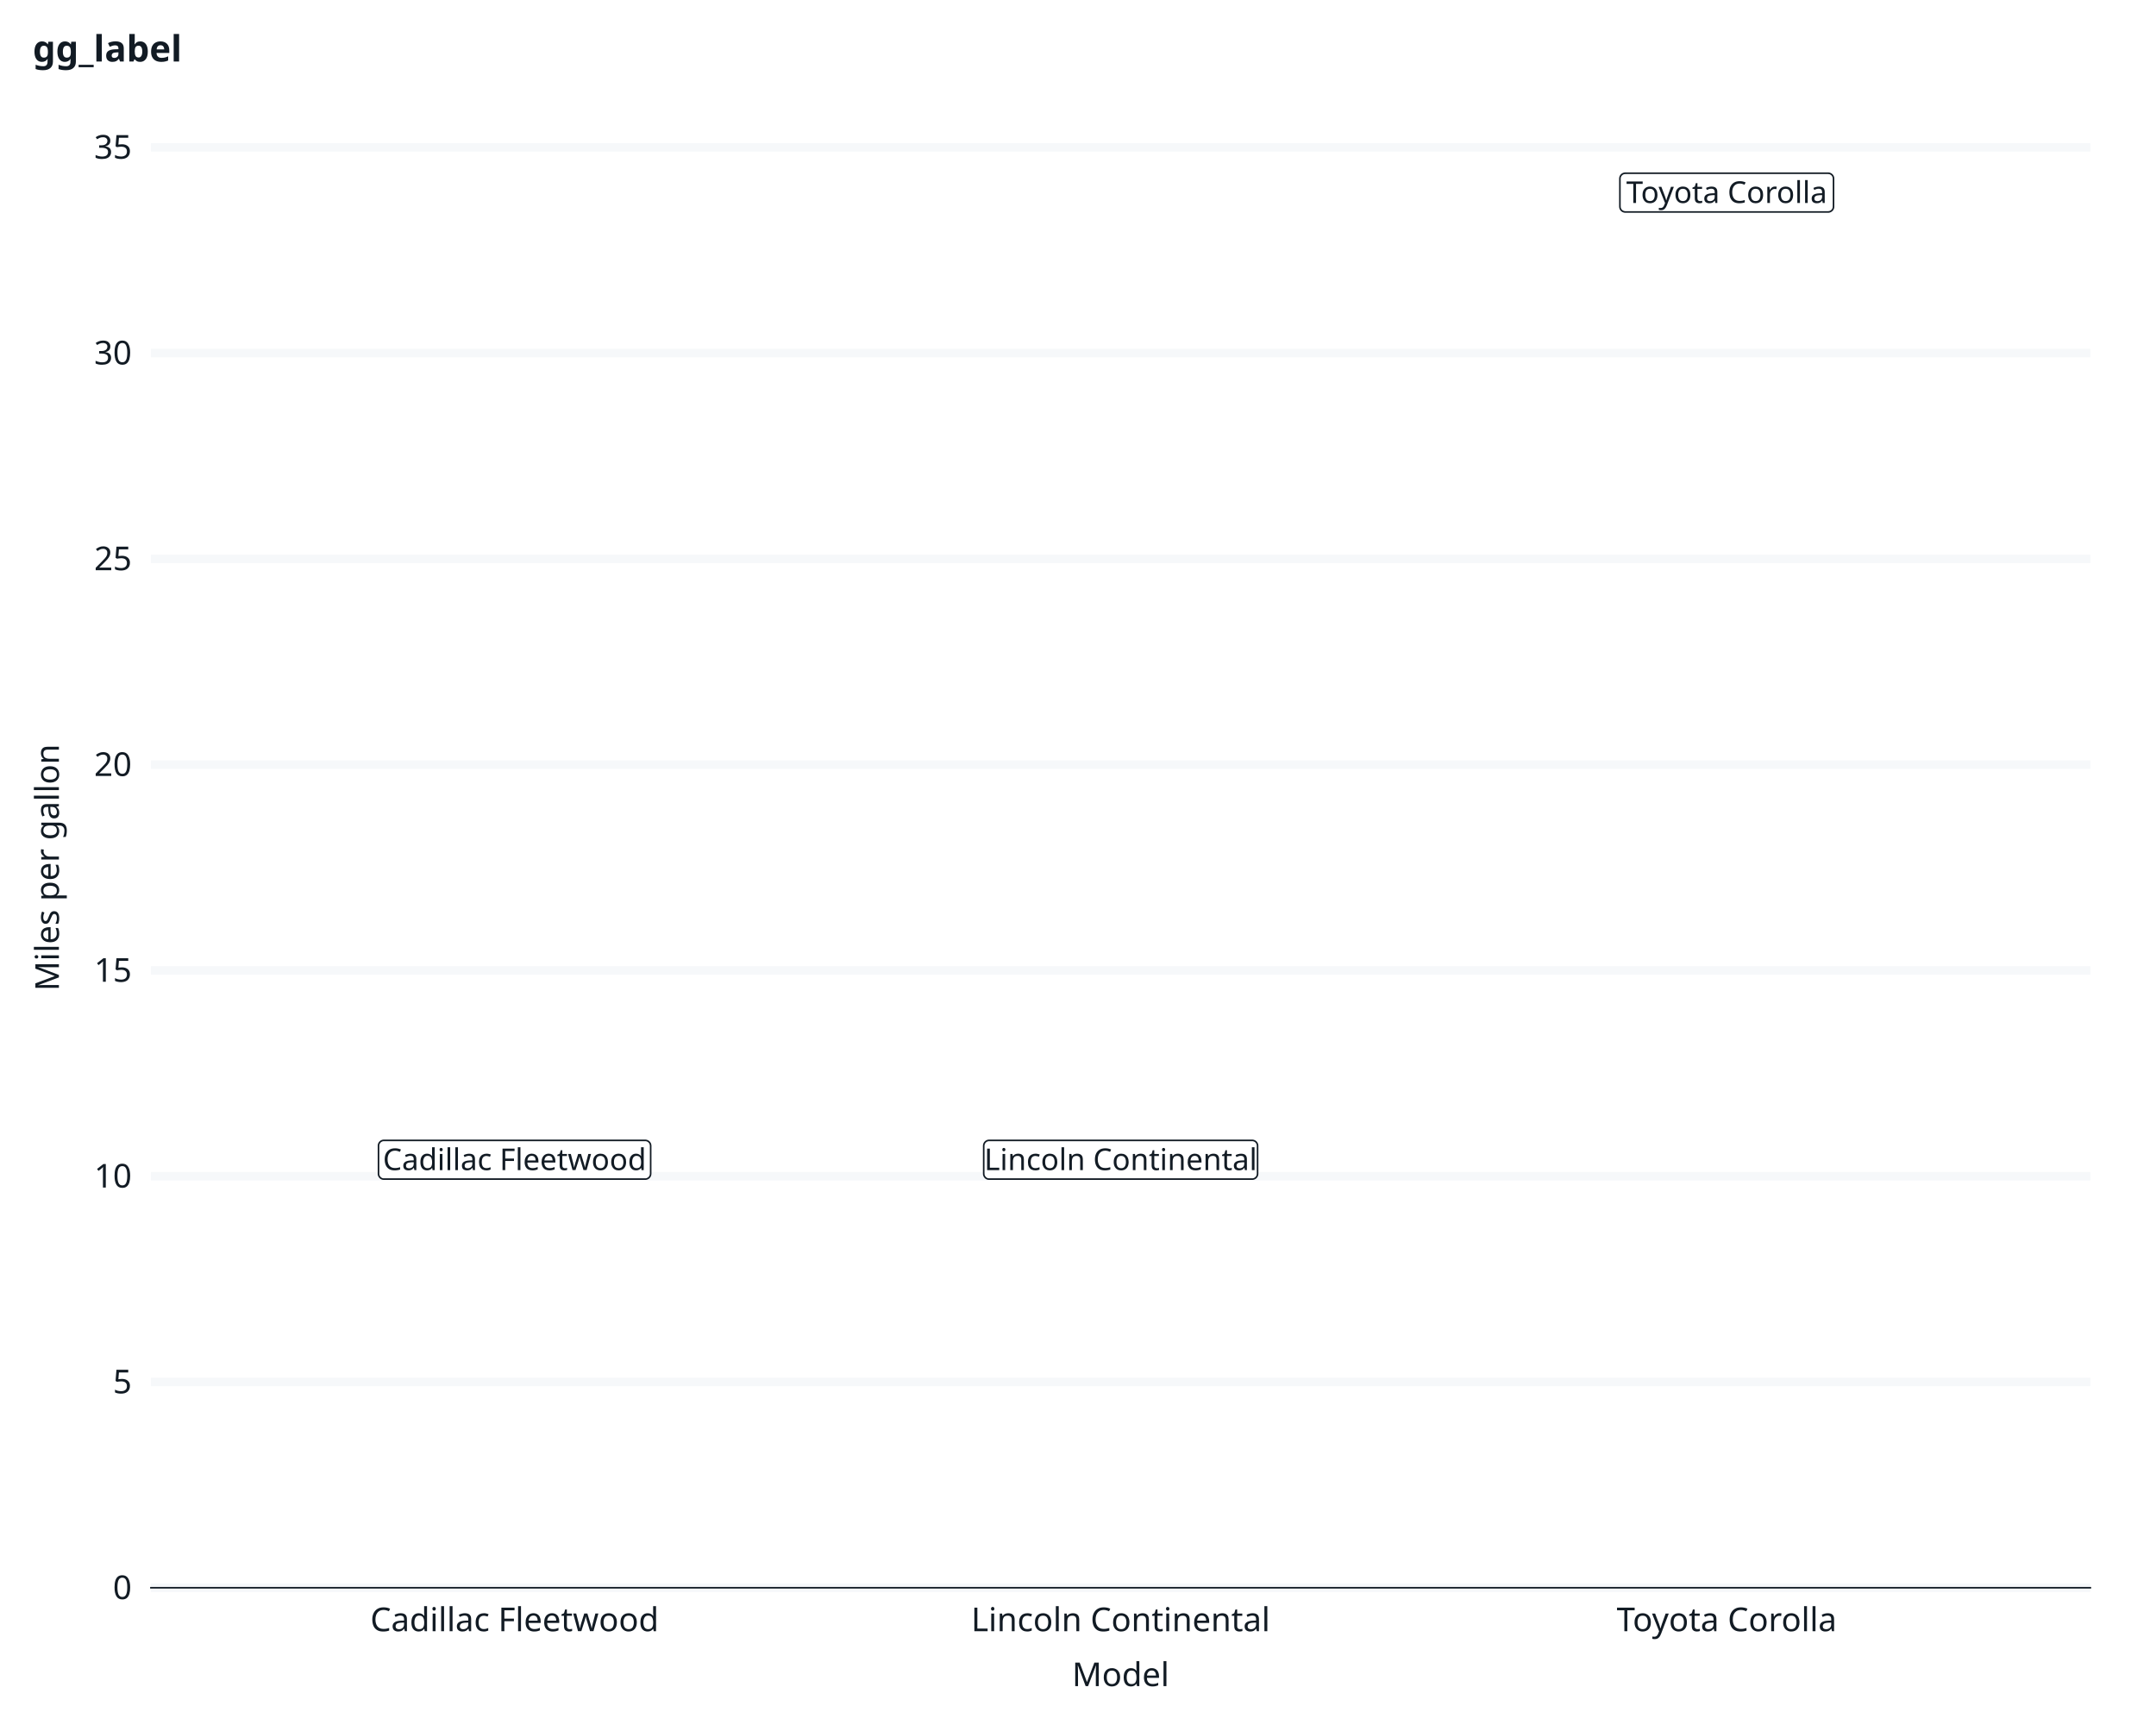
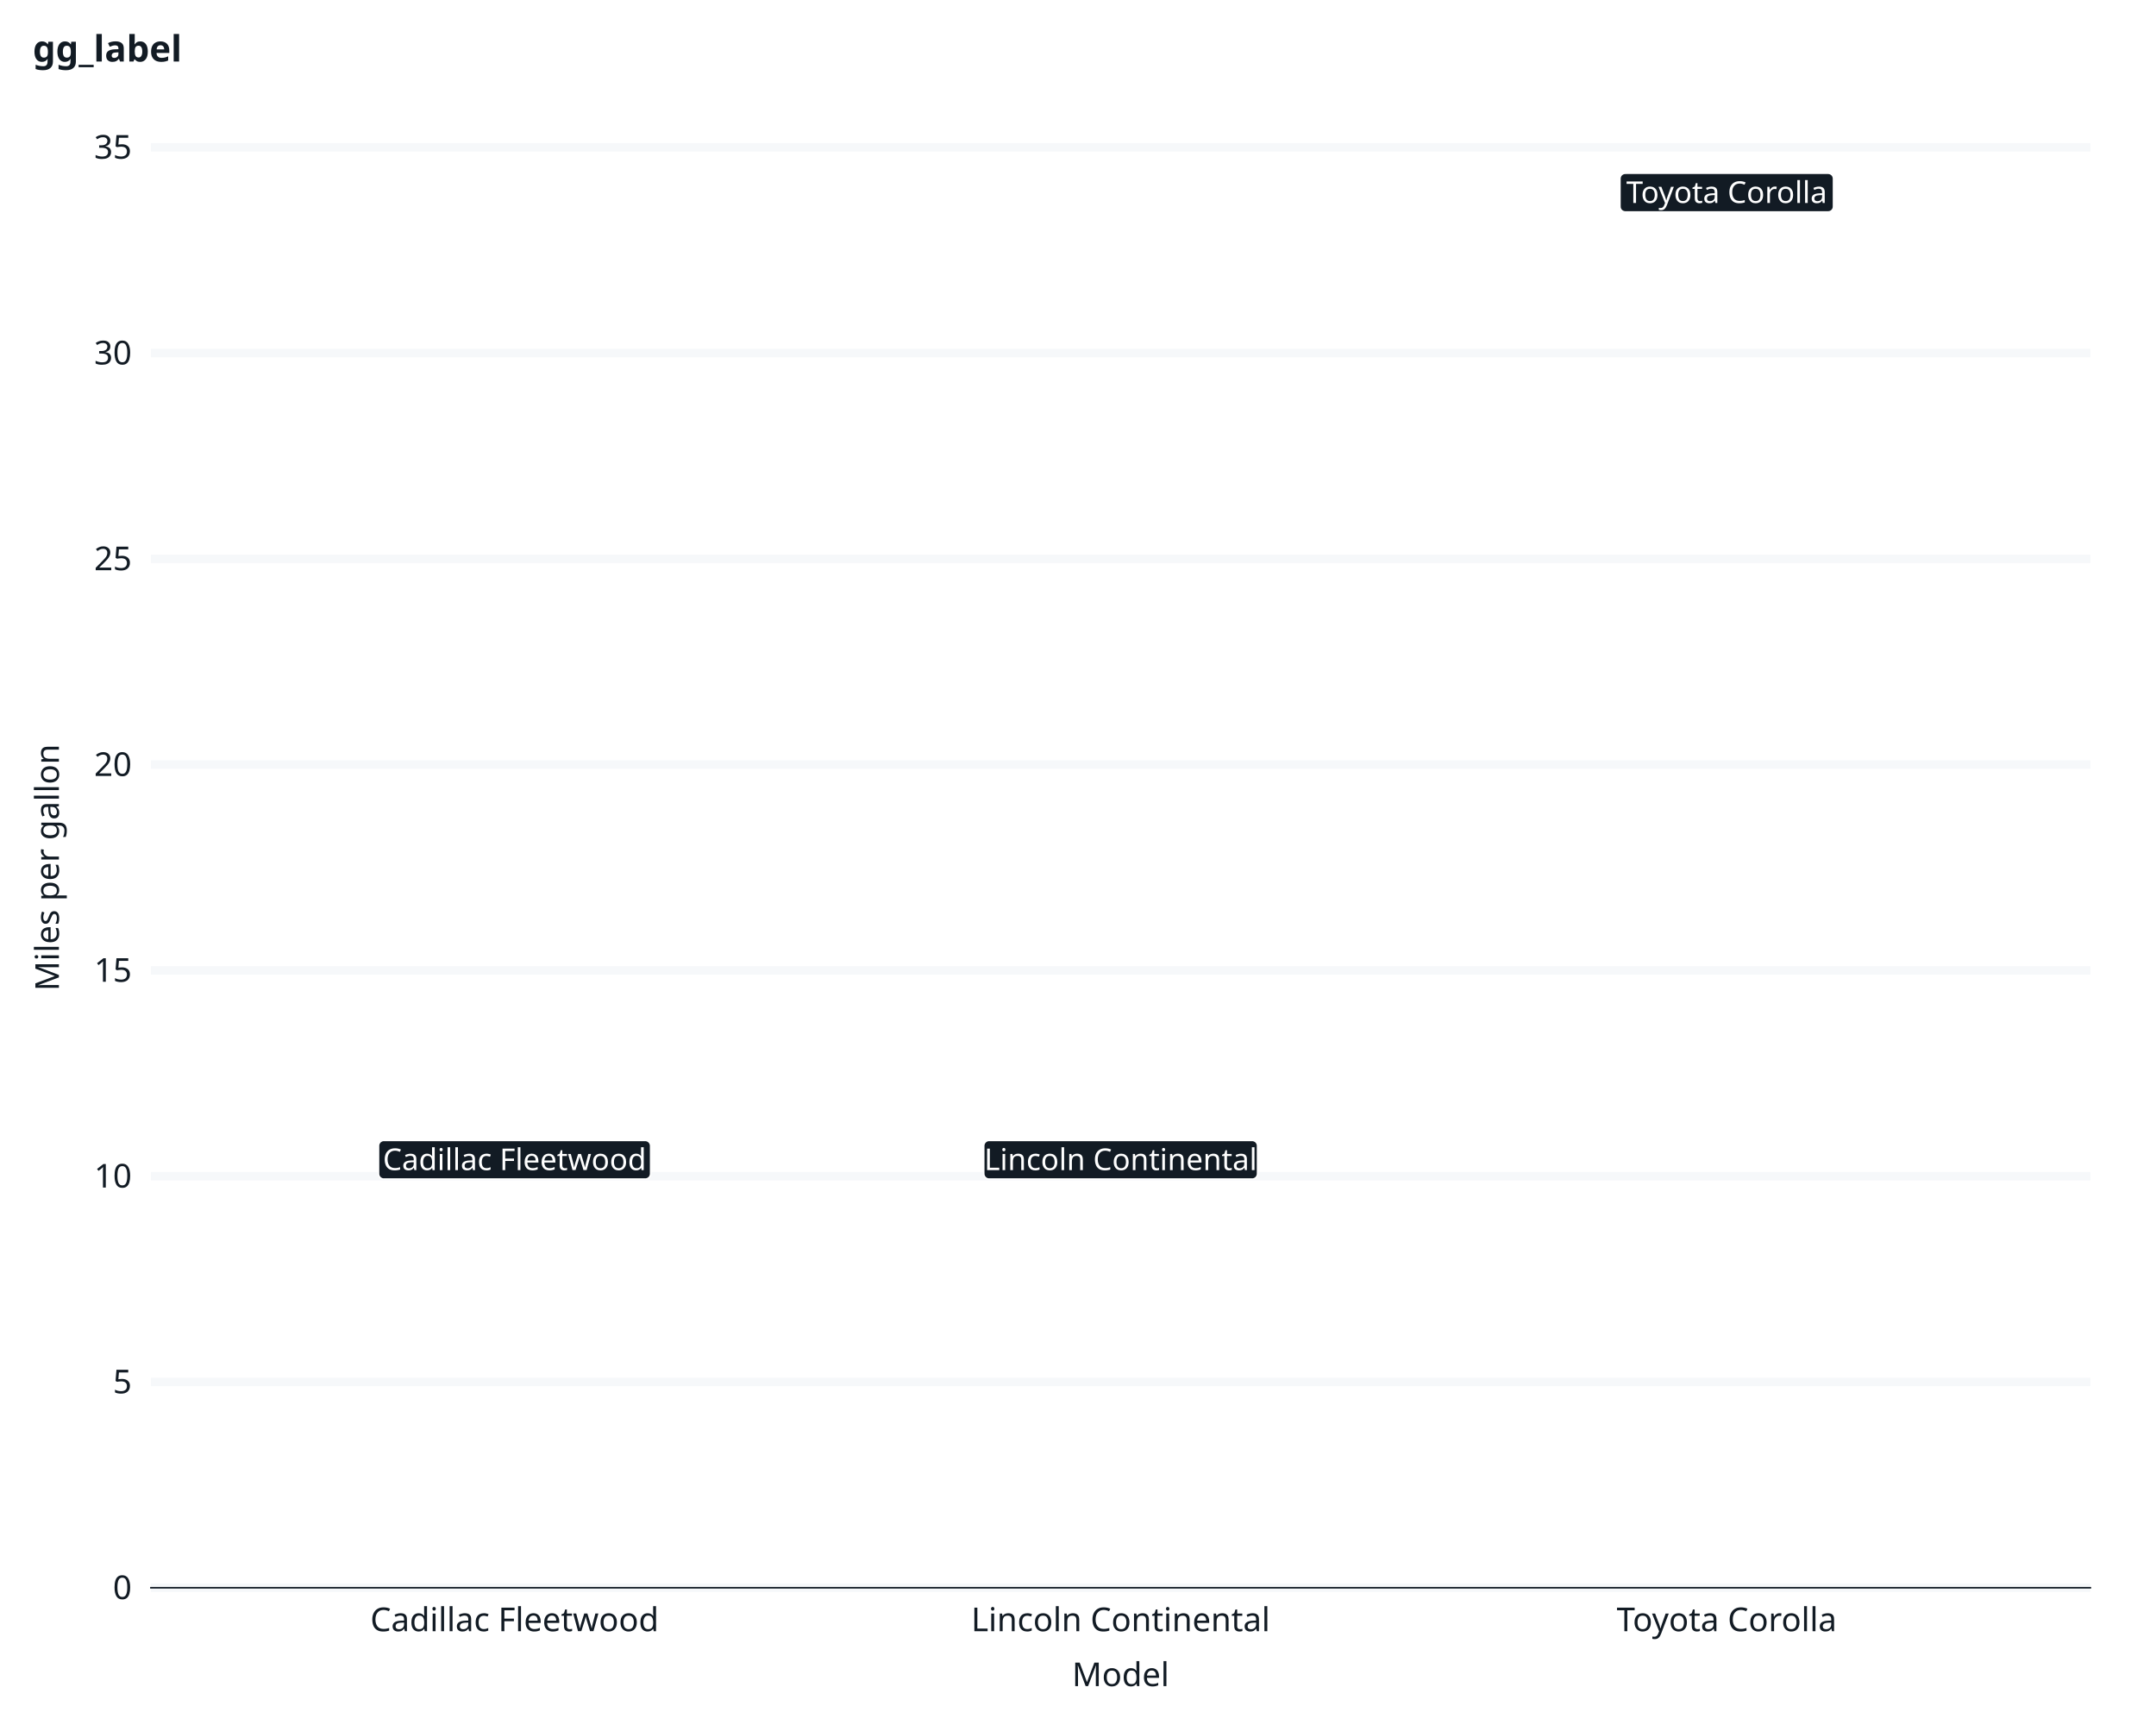
<svg xmlns="http://www.w3.org/2000/svg" class="svglite" data-engine-version="2.0" width="720.00pt" height="576.00pt" viewBox="0 0 720.00 576.00">
  <defs>
    <style type="text/css">
    .svglite line, .svglite polyline, .svglite polygon, .svglite path, .svglite rect, .svglite circle {
      fill: none;
      stroke: #000000;
      stroke-linecap: round;
      stroke-linejoin: round;
      stroke-miterlimit: 10.00;
    }
  </style>
  </defs>
  <rect width="100%" height="100%" style="stroke: none; fill: #FFFFFF;" />
  <defs>
    <clipPath id="cpMC4wMHw3MjAuMDB8MC4wMHw1NzYuMDA=">
      <rect x="0.00" y="0.00" width="720.00" height="576.00" />
    </clipPath>
  </defs>
  <g clip-path="url(#cpMC4wMHw3MjAuMDB8MC4wMHw1NzYuMDA=)">
    <rect x="0" y="0.00" width="720.00" height="576.00" style="stroke-width: 1.07; stroke: #FFFFFF; fill: #FFFFFF;" />
    <rect x="50.40" y="49.20" width="647.68" height="480.98" style="stroke-width: 1.07; stroke: #FFFFFF; fill: #FFFFFF;" />
    <polyline points="50.40,530.17 698.08,530.17 " style="stroke-width: 2.84; stroke: #F6F8FA; stroke-linecap: butt;" />
    <polyline points="50.40,461.46 698.08,461.46 " style="stroke-width: 2.84; stroke: #F6F8FA; stroke-linecap: butt;" />
    <polyline points="50.40,392.75 698.08,392.75 " style="stroke-width: 2.84; stroke: #F6F8FA; stroke-linecap: butt;" />
    <polyline points="50.40,324.04 698.08,324.04 " style="stroke-width: 2.84; stroke: #F6F8FA; stroke-linecap: butt;" />
    <polyline points="50.40,255.33 698.08,255.33 " style="stroke-width: 2.84; stroke: #F6F8FA; stroke-linecap: butt;" />
    <polyline points="50.40,186.62 698.08,186.62 " style="stroke-width: 2.84; stroke: #F6F8FA; stroke-linecap: butt;" />
    <polyline points="50.40,117.91 698.08,117.91 " style="stroke-width: 2.84; stroke: #F6F8FA; stroke-linecap: butt;" />
    <polyline points="50.40,49.20 698.08,49.20 " style="stroke-width: 2.84; stroke: #F6F8FA; stroke-linecap: butt;" />
    <polyline points="171.84,530.17 171.84,49.20 " style="stroke-width: 2.84; stroke: none; stroke-linecap: butt;" />
    <polyline points="374.24,530.17 374.24,49.20 " style="stroke-width: 2.84; stroke: none; stroke-linecap: butt;" />
    <polyline points="576.64,530.17 576.64,49.20 " style="stroke-width: 2.84; stroke: none; stroke-linecap: butt;" />
-     <polygon points="128.20,393.72 215.48,393.72 215.40,393.72 215.70,393.71 215.98,393.65 216.25,393.55 216.50,393.40 216.73,393.22 216.92,393.00 217.08,392.76 217.19,392.49 217.26,392.21 217.29,391.92 217.29,391.92 217.29,382.59 217.29,382.59 217.26,382.30 217.19,382.02 217.08,381.75 216.92,381.51 216.73,381.29 216.50,381.11 216.25,380.96 215.98,380.86 215.70,380.80 215.48,380.79 128.20,380.79 128.42,380.80 128.13,380.79 127.84,380.82 127.56,380.90 127.30,381.03 127.06,381.19 126.85,381.39 126.68,381.63 126.54,381.88 126.45,382.16 126.40,382.45 126.40,382.59 126.40,391.92 126.40,391.77 126.40,392.06 126.45,392.35 126.54,392.62 126.68,392.88 126.85,393.11 127.06,393.32 127.30,393.48 127.56,393.61 127.84,393.69 128.13,393.72 " style="stroke-width: 0.53; stroke: #121B24; fill: #FFFFFF;" />
-     <text x="171.84" y="390.71" text-anchor="middle" style="font-size: 10.04px; fill: #121B24; font-family: sans;" textLength="84.86px" lengthAdjust="spacingAndGlyphs">Cadillac Fleetwood</text>
-     <polygon points="330.32,393.72 418.16,393.72 418.09,393.72 418.38,393.71 418.67,393.65 418.94,393.55 419.19,393.40 419.42,393.22 419.61,393.00 419.76,392.76 419.88,392.49 419.95,392.21 419.97,391.92 419.97,391.92 419.97,382.59 419.97,382.59 419.95,382.30 419.88,382.02 419.76,381.75 419.61,381.51 419.42,381.29 419.19,381.11 418.94,380.96 418.67,380.86 418.38,380.80 418.16,380.79 330.32,380.79 330.54,380.80 330.25,380.79 329.96,380.82 329.68,380.90 329.41,381.03 329.18,381.19 328.97,381.39 328.79,381.63 328.66,381.88 328.56,382.16 328.52,382.45 328.51,382.59 328.51,391.92 328.52,391.77 328.52,392.06 328.56,392.35 328.66,392.62 328.79,392.88 328.97,393.11 329.18,393.32 329.41,393.48 329.68,393.61 329.96,393.69 330.25,393.72 " style="stroke-width: 0.53; stroke: #121B24; fill: #FFFFFF;" />
-     <text x="374.24" y="390.71" text-anchor="middle" style="font-size: 10.04px; fill: #121B24; font-family: sans;" textLength="85.43px" lengthAdjust="spacingAndGlyphs">Lincoln Continental</text>
-     <polygon points="542.78,70.78 610.51,70.78 610.43,70.78 610.72,70.77 611.01,70.71 611.28,70.61 611.53,70.46 611.76,70.28 611.95,70.06 612.11,69.81 612.22,69.55 612.29,69.26 612.31,68.97 612.31,68.97 612.31,59.65 612.31,59.65 612.29,59.36 612.22,59.08 612.11,58.81 611.95,58.56 611.76,58.35 611.53,58.16 611.28,58.02 611.01,57.91 610.72,57.86 610.51,57.84 542.78,57.84 543.00,57.86 542.70,57.84 542.42,57.88 542.14,57.96 541.87,58.08 541.63,58.25 541.42,58.45 541.25,58.68 541.11,58.94 541.02,59.22 540.98,59.50 540.97,59.65 540.97,68.97 540.98,68.83 540.98,69.12 541.02,69.41 541.11,69.68 541.25,69.94 541.42,70.17 541.63,70.37 541.87,70.54 542.14,70.66 542.42,70.74 542.70,70.78 " style="stroke-width: 0.53; stroke: #121B24; fill: #FFFFFF;" />
-     <text x="576.64" y="67.77" text-anchor="middle" style="font-size: 10.04px; fill: #121B24; font-family: sans;" textLength="65.32px" lengthAdjust="spacingAndGlyphs">Toyota Corolla</text>
+     <polygon points="128.20,393.72 215.48,393.72 215.40,393.72 215.70,393.71 215.98,393.65 216.25,393.55 216.50,393.40 216.73,393.22 216.92,393.00 217.08,392.76 217.19,392.49 217.26,392.21 217.29,391.92 217.29,391.92 217.29,382.59 217.29,382.59 217.26,382.30 217.19,382.02 217.08,381.75 216.92,381.51 216.73,381.29 216.50,381.11 216.25,380.96 215.98,380.86 215.70,380.80 215.48,380.79 128.20,380.79 128.42,380.80 128.13,380.79 127.84,380.82 127.56,380.90 127.30,381.03 127.06,381.19 126.85,381.39 126.68,381.63 126.54,381.88 126.45,382.16 126.40,382.45 126.40,382.59 126.40,391.92 126.40,391.77 126.40,392.06 126.45,392.35 126.54,392.62 126.68,392.88 126.85,393.11 127.06,393.32 127.30,393.48 127.56,393.61 127.84,393.69 128.13,393.72 " style="stroke-width: 0.53; stroke: #FFFFFF; fill: #121B24;" />
+     <text x="171.84" y="390.71" text-anchor="middle" style="font-size: 10.04px; fill: #FFFFFF; font-family: sans;" textLength="84.86px" lengthAdjust="spacingAndGlyphs">Cadillac Fleetwood</text>
+     <polygon points="330.32,393.72 418.16,393.72 418.09,393.72 418.38,393.71 418.67,393.65 418.94,393.55 419.19,393.40 419.42,393.22 419.61,393.00 419.76,392.76 419.88,392.49 419.95,392.21 419.97,391.92 419.97,391.92 419.97,382.59 419.97,382.59 419.95,382.30 419.88,382.02 419.76,381.75 419.61,381.51 419.42,381.29 419.19,381.11 418.94,380.96 418.67,380.86 418.38,380.80 418.16,380.79 330.32,380.79 330.54,380.80 330.25,380.79 329.96,380.82 329.68,380.90 329.41,381.03 329.18,381.19 328.97,381.39 328.79,381.63 328.66,381.88 328.56,382.16 328.52,382.45 328.51,382.59 328.51,391.92 328.52,391.77 328.52,392.06 328.56,392.35 328.66,392.62 328.79,392.88 328.97,393.11 329.18,393.32 329.41,393.48 329.68,393.61 329.96,393.69 330.25,393.72 " style="stroke-width: 0.53; stroke: #FFFFFF; fill: #121B24;" />
+     <text x="374.24" y="390.71" text-anchor="middle" style="font-size: 10.04px; fill: #FFFFFF; font-family: sans;" textLength="85.43px" lengthAdjust="spacingAndGlyphs">Lincoln Continental</text>
+     <polygon points="542.78,70.78 610.51,70.78 610.43,70.78 610.72,70.77 611.01,70.71 611.28,70.61 611.53,70.46 611.76,70.28 611.95,70.06 612.11,69.81 612.22,69.55 612.29,69.26 612.31,68.97 612.31,68.97 612.31,59.65 612.31,59.65 612.29,59.36 612.22,59.08 612.11,58.81 611.95,58.56 611.76,58.35 611.53,58.16 611.28,58.02 611.01,57.91 610.72,57.86 610.51,57.84 542.78,57.84 543.00,57.86 542.70,57.84 542.42,57.88 542.14,57.96 541.87,58.08 541.63,58.25 541.42,58.45 541.25,58.68 541.11,58.94 541.02,59.22 540.98,59.50 540.97,59.65 540.97,68.97 540.98,68.83 540.98,69.12 541.02,69.41 541.11,69.68 541.25,69.94 541.42,70.17 541.63,70.37 541.87,70.54 542.14,70.66 542.42,70.74 542.70,70.78 " style="stroke-width: 0.53; stroke: #FFFFFF; fill: #121B24;" />
+     <text x="576.64" y="67.77" text-anchor="middle" style="font-size: 10.04px; fill: #FFFFFF; font-family: sans;" textLength="65.32px" lengthAdjust="spacingAndGlyphs">Toyota Corolla</text>
    <polyline points="50.40,530.17 50.40,49.20 " style="stroke-width: 0.53; stroke: none; stroke-linecap: square;" />
    <text x="44.01" y="533.96" text-anchor="end" style="font-size: 11.00px; fill: #121B24; font-family: sans;" textLength="6.12px" lengthAdjust="spacingAndGlyphs">0</text>
    <text x="44.01" y="465.25" text-anchor="end" style="font-size: 11.00px; fill: #121B24; font-family: sans;" textLength="6.12px" lengthAdjust="spacingAndGlyphs">5</text>
    <text x="44.01" y="396.54" text-anchor="end" style="font-size: 11.00px; fill: #121B24; font-family: sans;" textLength="12.24px" lengthAdjust="spacingAndGlyphs">10</text>
    <text x="44.01" y="327.83" text-anchor="end" style="font-size: 11.00px; fill: #121B24; font-family: sans;" textLength="12.24px" lengthAdjust="spacingAndGlyphs">15</text>
    <text x="44.01" y="259.11" text-anchor="end" style="font-size: 11.00px; fill: #121B24; font-family: sans;" textLength="12.24px" lengthAdjust="spacingAndGlyphs">20</text>
    <text x="44.01" y="190.40" text-anchor="end" style="font-size: 11.00px; fill: #121B24; font-family: sans;" textLength="12.24px" lengthAdjust="spacingAndGlyphs">25</text>
    <text x="44.01" y="121.69" text-anchor="end" style="font-size: 11.00px; fill: #121B24; font-family: sans;" textLength="12.24px" lengthAdjust="spacingAndGlyphs">30</text>
    <text x="44.01" y="52.98" text-anchor="end" style="font-size: 11.00px; fill: #121B24; font-family: sans;" textLength="12.24px" lengthAdjust="spacingAndGlyphs">35</text>
    <polyline points="46.75,530.17 50.40,530.17 " style="stroke-width: 0.53; stroke: none; stroke-linecap: butt;" />
    <polyline points="46.75,461.46 50.40,461.46 " style="stroke-width: 0.53; stroke: none; stroke-linecap: butt;" />
    <polyline points="46.75,392.75 50.40,392.75 " style="stroke-width: 0.53; stroke: none; stroke-linecap: butt;" />
    <polyline points="46.75,324.04 50.40,324.04 " style="stroke-width: 0.53; stroke: none; stroke-linecap: butt;" />
    <polyline points="46.75,255.33 50.40,255.33 " style="stroke-width: 0.53; stroke: none; stroke-linecap: butt;" />
    <polyline points="46.75,186.62 50.40,186.62 " style="stroke-width: 0.53; stroke: none; stroke-linecap: butt;" />
    <polyline points="46.75,117.91 50.40,117.91 " style="stroke-width: 0.53; stroke: none; stroke-linecap: butt;" />
    <polyline points="46.75,49.20 50.40,49.20 " style="stroke-width: 0.53; stroke: none; stroke-linecap: butt;" />
    <polyline points="50.40,530.17 698.08,530.17 " style="stroke-width: 0.53; stroke: #121B24; stroke-linecap: square;" />
    <polyline points="171.84,533.83 171.84,530.17 " style="stroke-width: 0.53; stroke: none; stroke-linecap: butt;" />
    <polyline points="374.24,533.83 374.24,530.17 " style="stroke-width: 0.53; stroke: none; stroke-linecap: butt;" />
    <polyline points="576.64,533.83 576.64,530.17 " style="stroke-width: 0.53; stroke: none; stroke-linecap: butt;" />
    <text x="171.84" y="544.68" text-anchor="middle" style="font-size: 11.00px; fill: #121B24; font-family: sans;" textLength="92.94px" lengthAdjust="spacingAndGlyphs">Cadillac Fleetwood</text>
    <text x="374.24" y="544.68" text-anchor="middle" style="font-size: 11.00px; fill: #121B24; font-family: sans;" textLength="93.57px" lengthAdjust="spacingAndGlyphs">Lincoln Continental</text>
    <text x="576.64" y="544.68" text-anchor="middle" style="font-size: 11.00px; fill: #121B24; font-family: sans;" textLength="71.54px" lengthAdjust="spacingAndGlyphs">Toyota Corolla</text>
    <text x="374.24" y="563.02" text-anchor="middle" style="font-size: 11.00px; fill: #121B24; font-family: sans;" textLength="29.96px" lengthAdjust="spacingAndGlyphs">Model</text>
    <text transform="translate(19.67,289.68) rotate(-90)" text-anchor="middle" style="font-size: 11.00px; fill: #121B24; font-family: sans;" textLength="77.04px" lengthAdjust="spacingAndGlyphs">Miles per gallon</text>
    <text x="10.96" y="20.54" style="font-size: 12.10px; font-weight: bold; fill: #121B24; font-family: sans;" textLength="45.75px" lengthAdjust="spacingAndGlyphs">gg_label</text>
  </g>
</svg>
